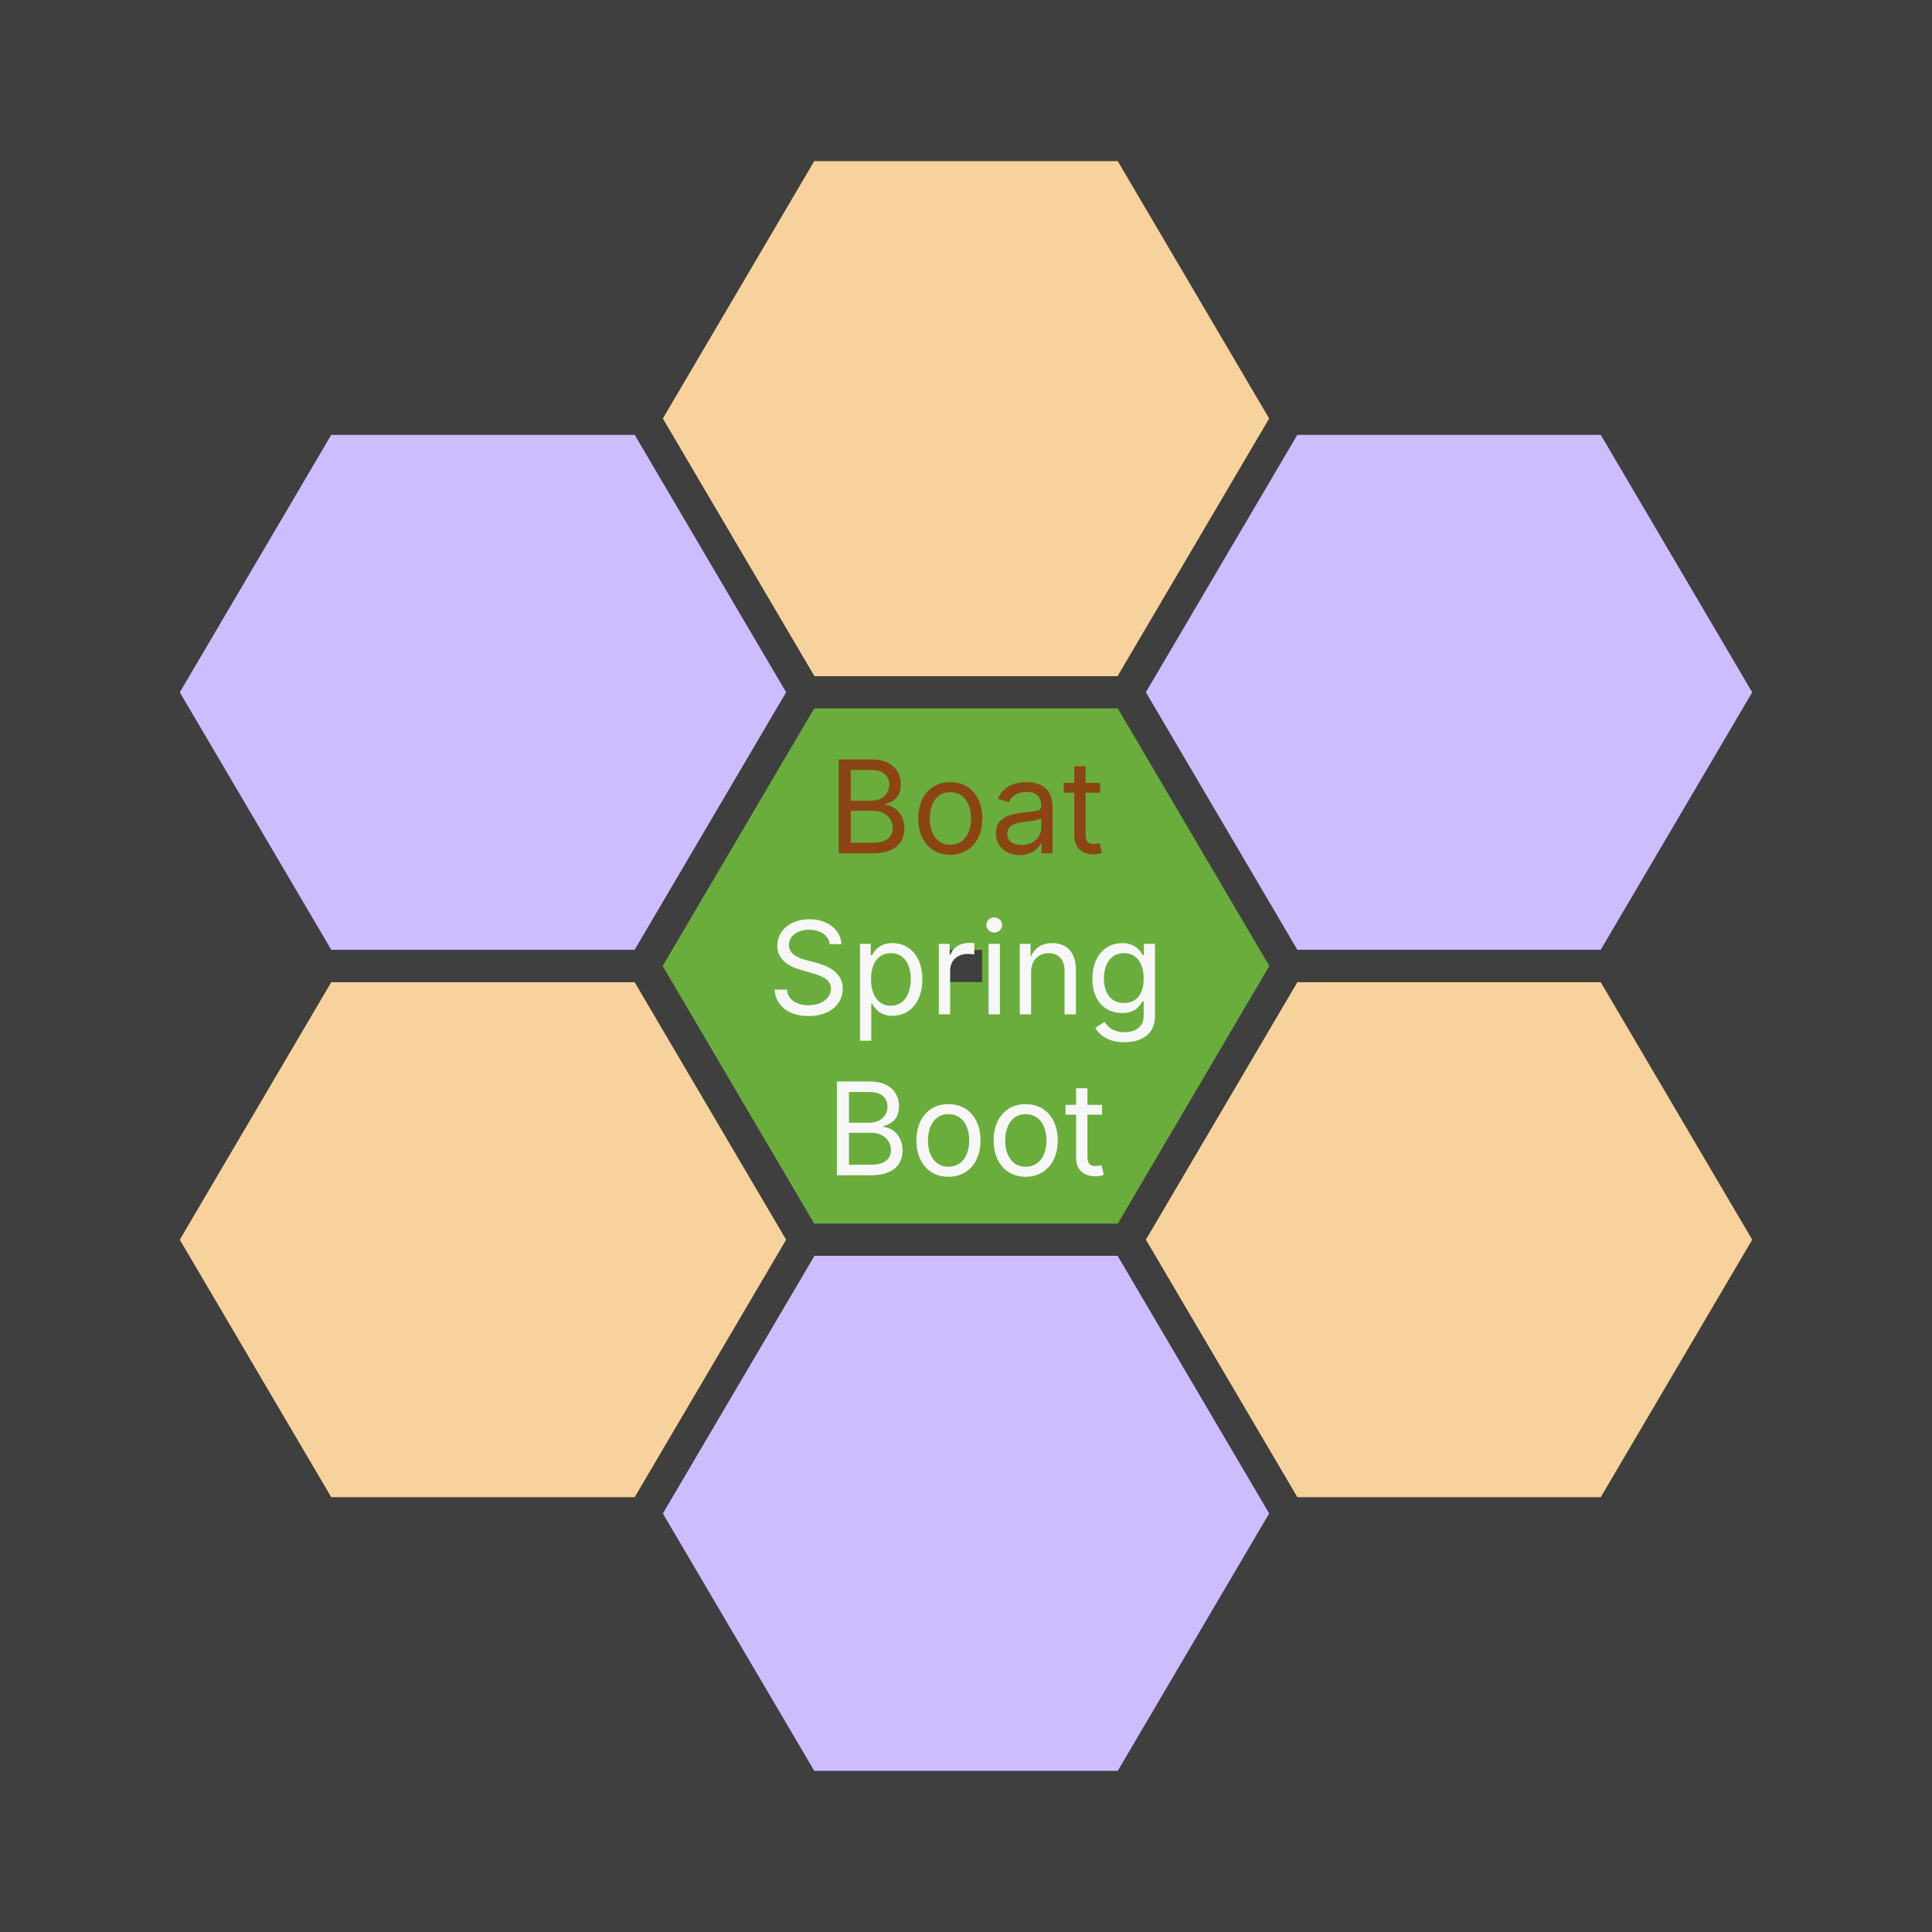
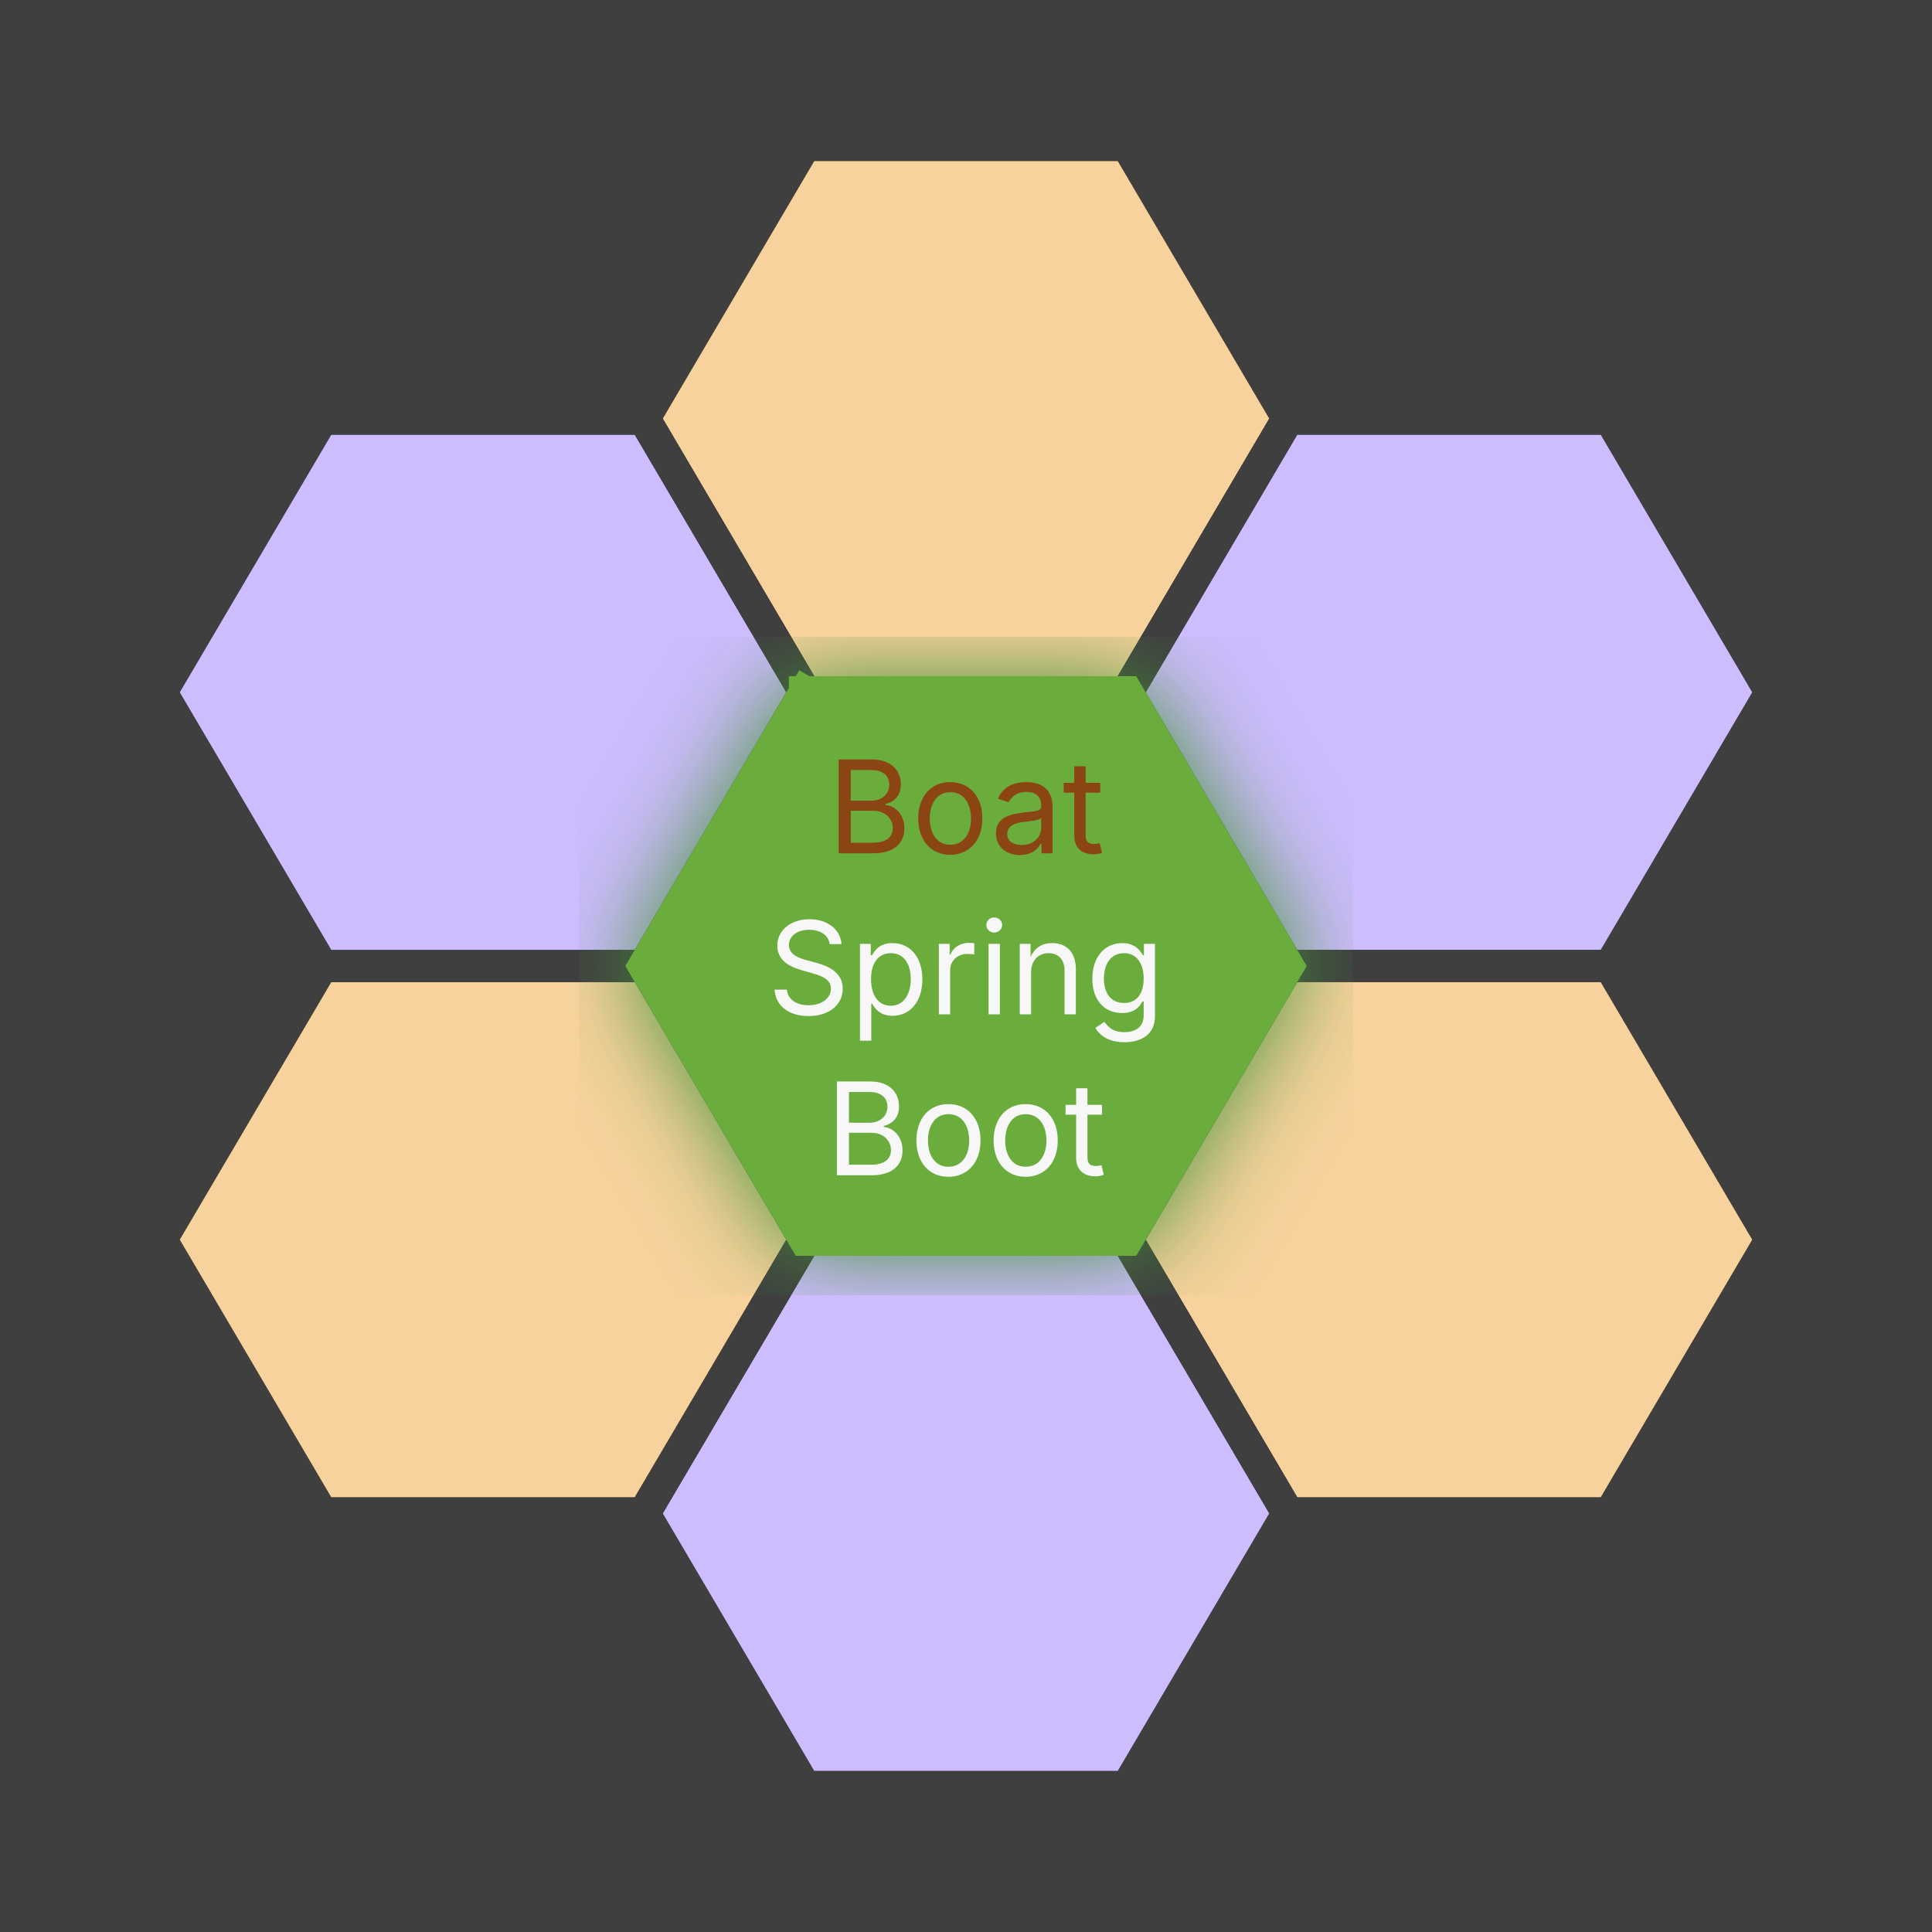
<svg xmlns="http://www.w3.org/2000/svg" width="120" height="120">
  <g id="group-background">
    <path id="background" d="M60,60 m-60,-60 l120,0 l0,120 l-120,0 l0,-120 z" fill="#3f3f3f" />
  </g>
  <g id="group-hive" fill="#fefefe" stroke="#3f3f3f" stroke-width="2" stroke-linecap="square" stroke-miterlimit="100">
    <path id="hive-top" d="M60,60 m-10,-51 l20,0 l10,17 l-10,17 l-20,0 l-10,-17 l10,-17" />
    <path id="hive-right-top" d="M60,60 m20,-34 l20,0 l10,17 l-10,17 l-20,0 l-10,-17 l10,-17" />
    <path id="hive-right-bottom" d="M60,60 m20,0 l20,0 l10,17 l-10,17 l-20,0 l-10,-17 l10,-17" />
    <path id="hive-bottom" d="M60,60 m-10,17 l20,0 l10,17 l-10,17 l-20,0 l-10,-17 l10,-17" />
    <path id="hive-left-bottom" d="M60,60 m-40,0 l20,0 l10,17 l-10,17 l-20,0 l-10,-17 l10,-17" />
    <path id="hive-left-top" d="M60,60 m-40,-34 l20,0 l10,17 l-10,17 l-20,0 l-10,-17 l10,-17" />
  </g>
  <g id="group-color" fill="#fefefe" stroke="#3f3f3f" stroke-width="2" stroke-linecap="square" stroke-miterlimit="100">
    <path id="color-top" d="M60,60 m-10,-51 l20,0 l10,17 l-10,17 l-20,0 l-10,-17 l10,-17" fill="#ec8b00" fill-opacity="0.382" />
    <path id="color-right-top" d="M60,60 m20,-34 l20,0 l10,17 l-10,17 l-20,0 l-10,-17 l10,-17" fill="#7f52ff" fill-opacity="0.382" />
    <path id="color-right-bottom" d="M60,60 m20,0 l20,0 l10,17 l-10,17 l-20,0 l-10,-17 l10,-17" fill="#ec8b00" fill-opacity="0.382" />
    <path id="color-bottom" d="M60,60 m-10,17 l20,0 l10,17 l-10,17 l-20,0 l-10,-17 l10,-17" fill="#7f52ff" fill-opacity="0.382" />
    <path id="color-left-bottom" d="M60,60 m-40,0 l20,0 l10,17 l-10,17 l-20,0 l-10,-17 l10,-17" fill="#ec8b00" fill-opacity="0.382" />
    <path id="color-left-top" d="M60,60 m-40,-34 l20,0 l10,17 l-10,17 l-20,0 l-10,-17 l10,-17" fill="#7f52ff" fill-opacity="0.382" />
  </g>
-   <g id="group-text">
-     <path id="text-background" d="M60,60 m-10,-17 l20,0 l10,17 l-10,17 l-20,0 l-10,-17 l10,-17" stroke-width="2" stroke-linecap="square" stroke-miterlimit="100" fill="#6aad3d" stroke="#3f3f3f" />
-     <text id="text-boat" x="60" y="53" text-anchor="middle" font-family="Inter,Arial,sans-serif" font-size="8" fill="SaddleBrown">
-       Boat
-     </text>
-     <text id="text-spring" x="60" y="63" text-anchor="middle" font-family="Inter,Arial,sans-serif" font-size="8" fill="#f7f7f7">
-       Spring
-     </text>
-     <text id="text-boot" x="60" y="73" text-anchor="middle" font-family="Inter,Arial,sans-serif" font-size="8" fill="#f7f7f7">
-       Boot
-     </text>
+   <g id="group-title">
+     <path id="text-background" d="M60,60 m-10,-17 l20,0 l10,17 l-10,17 l-20,0 l-10,-17 l10,-17" stroke-width="2" stroke-linecap="square" stroke-miterlimit="100" fill="#6aad3d" stroke="#6aad3d" filter="url(#light-shadow)" />
+     <g id="group-title-text" font-family="Inter,Arial,sans-serif" font-size="8">
+       <text id="text-boat" x="60" y="53" text-anchor="middle" fill="SaddleBrown">
+         Boat
+       </text>
+       <text id="text-spring" x="60" y="63" text-anchor="middle" fill="#f7f7f7">
+         Spring
+       </text>
+       <text id="text-boot" x="60" y="73" text-anchor="middle" fill="#f7f7f7">
+         Boot
+       </text>
+     </g>
  </g>
+   <defs>
+     <filter id="light-shadow">
+       <feColorMatrix result="colorOut" in="SourceGraphic" values="0.416 0 0 0 0                              0 0.678 0 0 0                              0 0 0.867 0 0                              0 0 0 1 0" />
+       <feGaussianBlur result="blurOut" in="colorOut" stdDeviation="3" />
+       <feBlend in="SourceGraphic" in2="blurOut" mode="normal" />
+     </filter>
+   </defs>
</svg>
